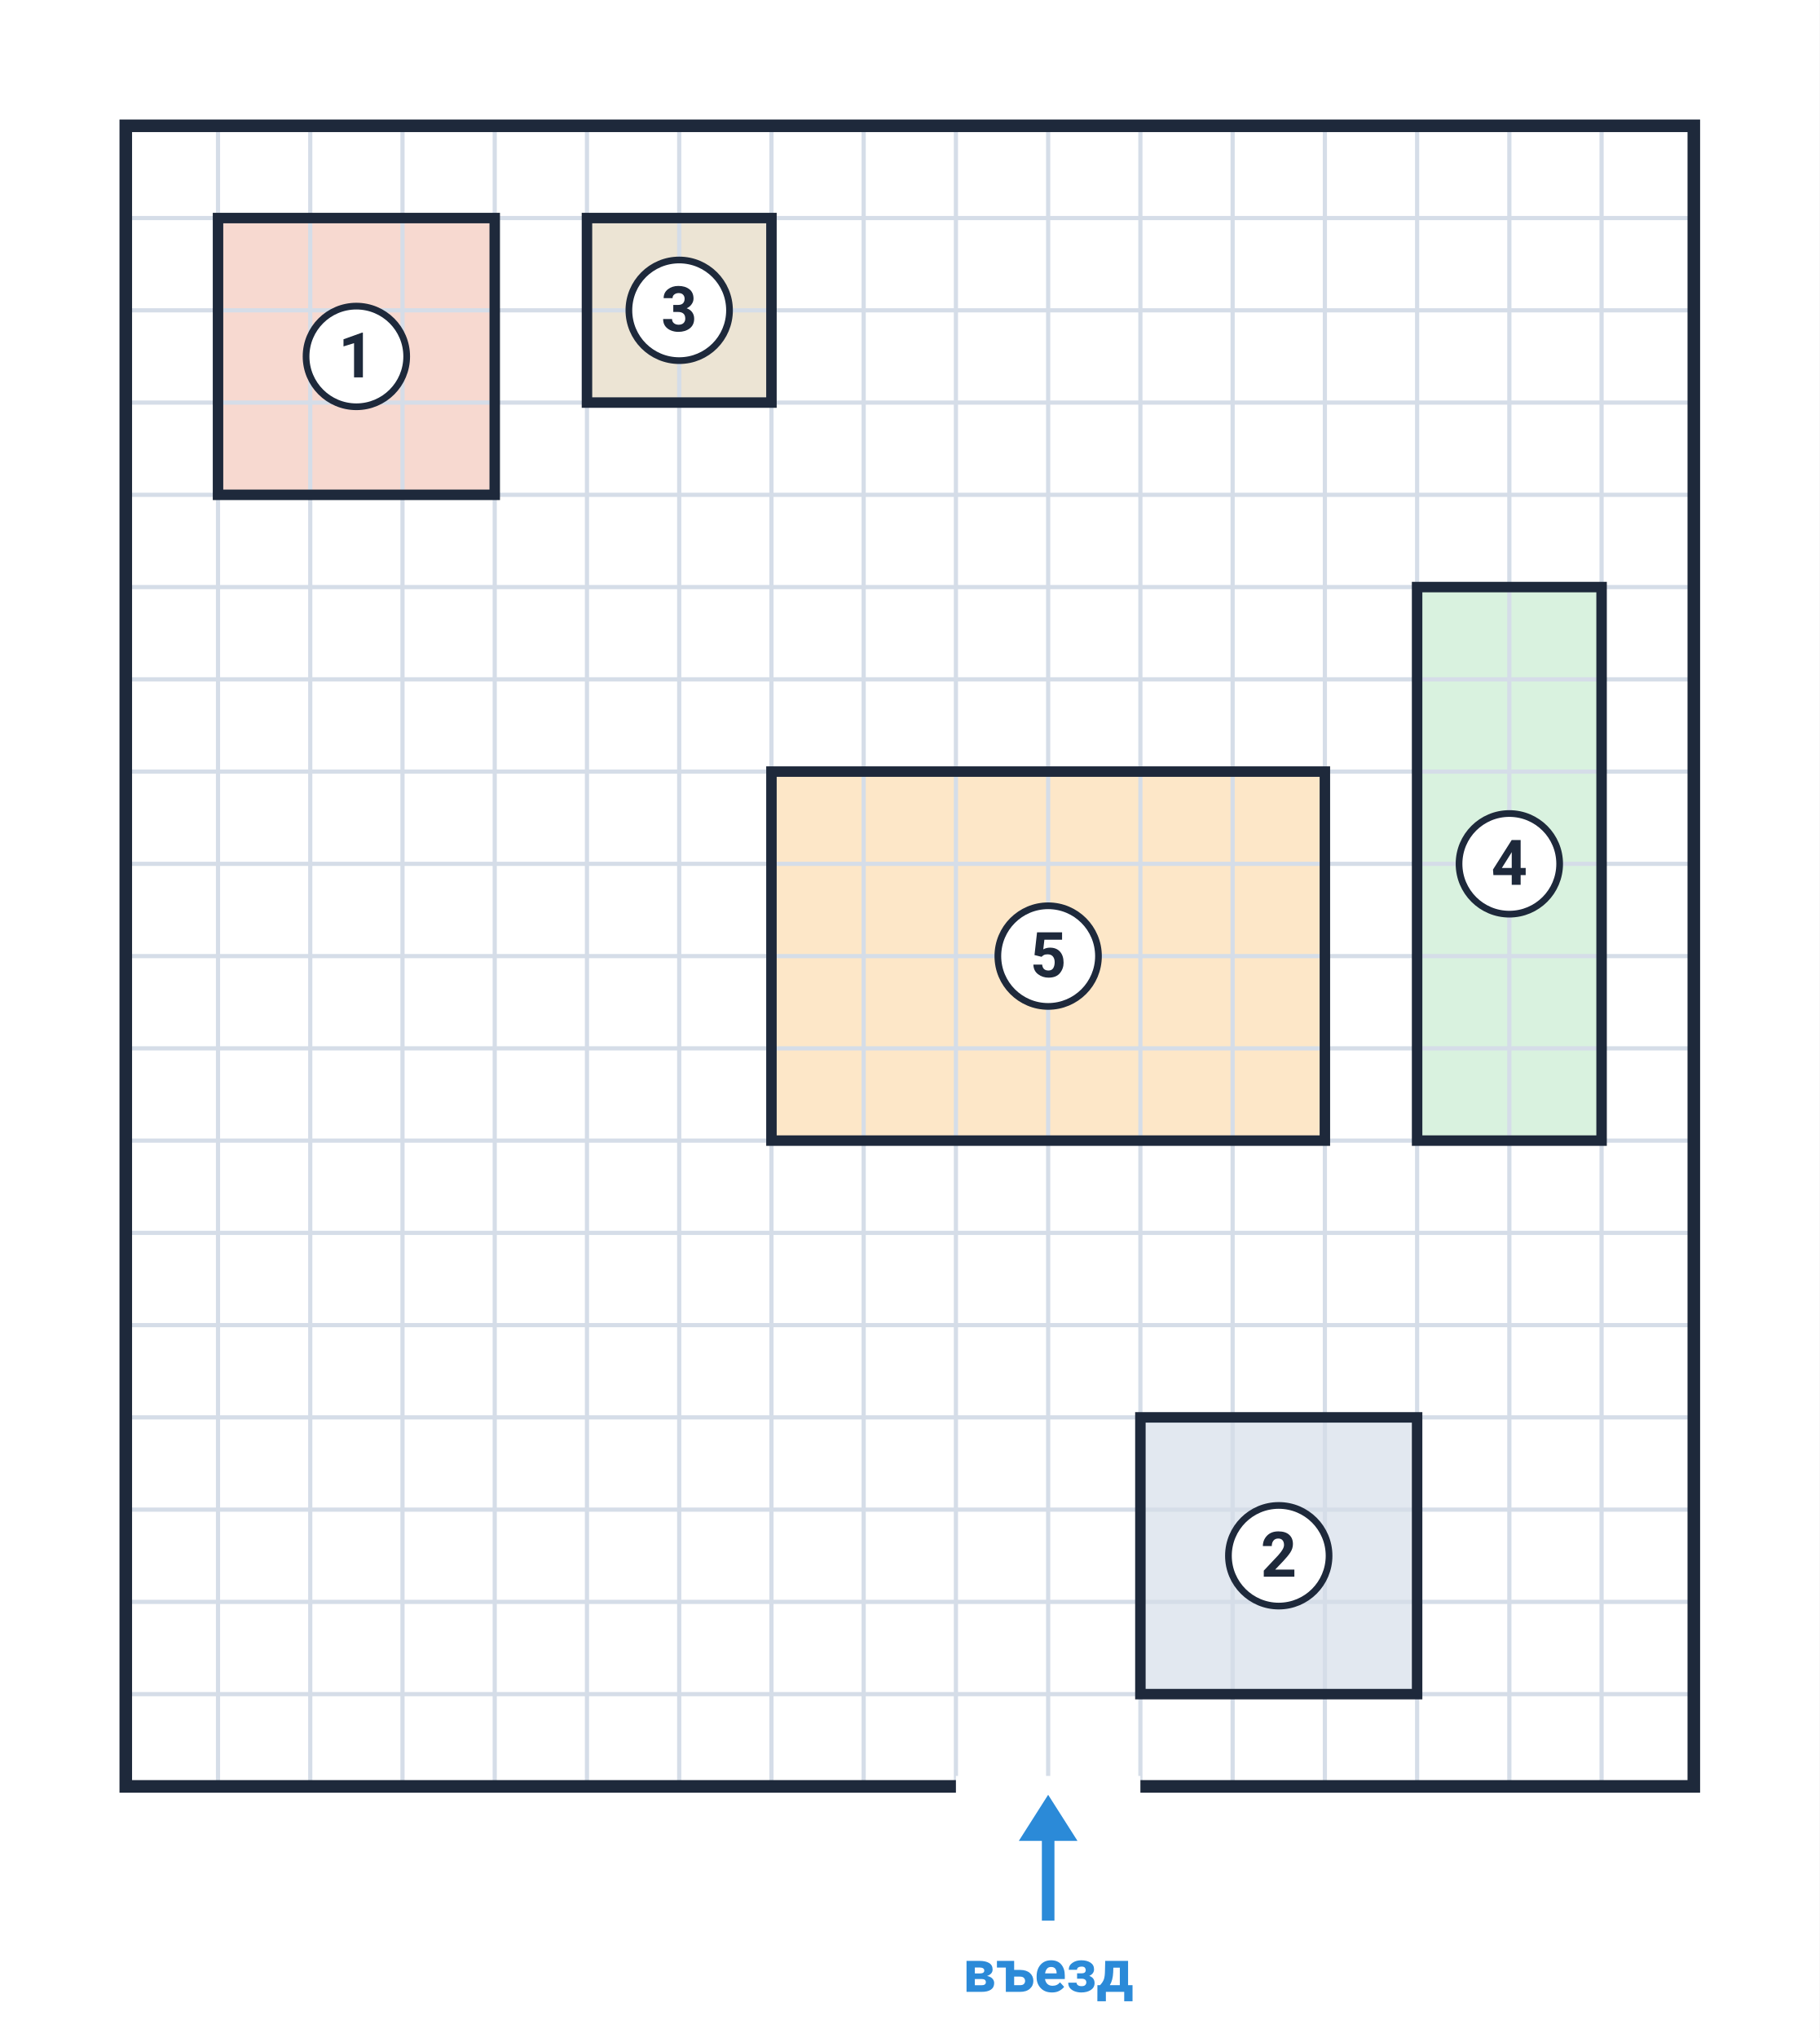
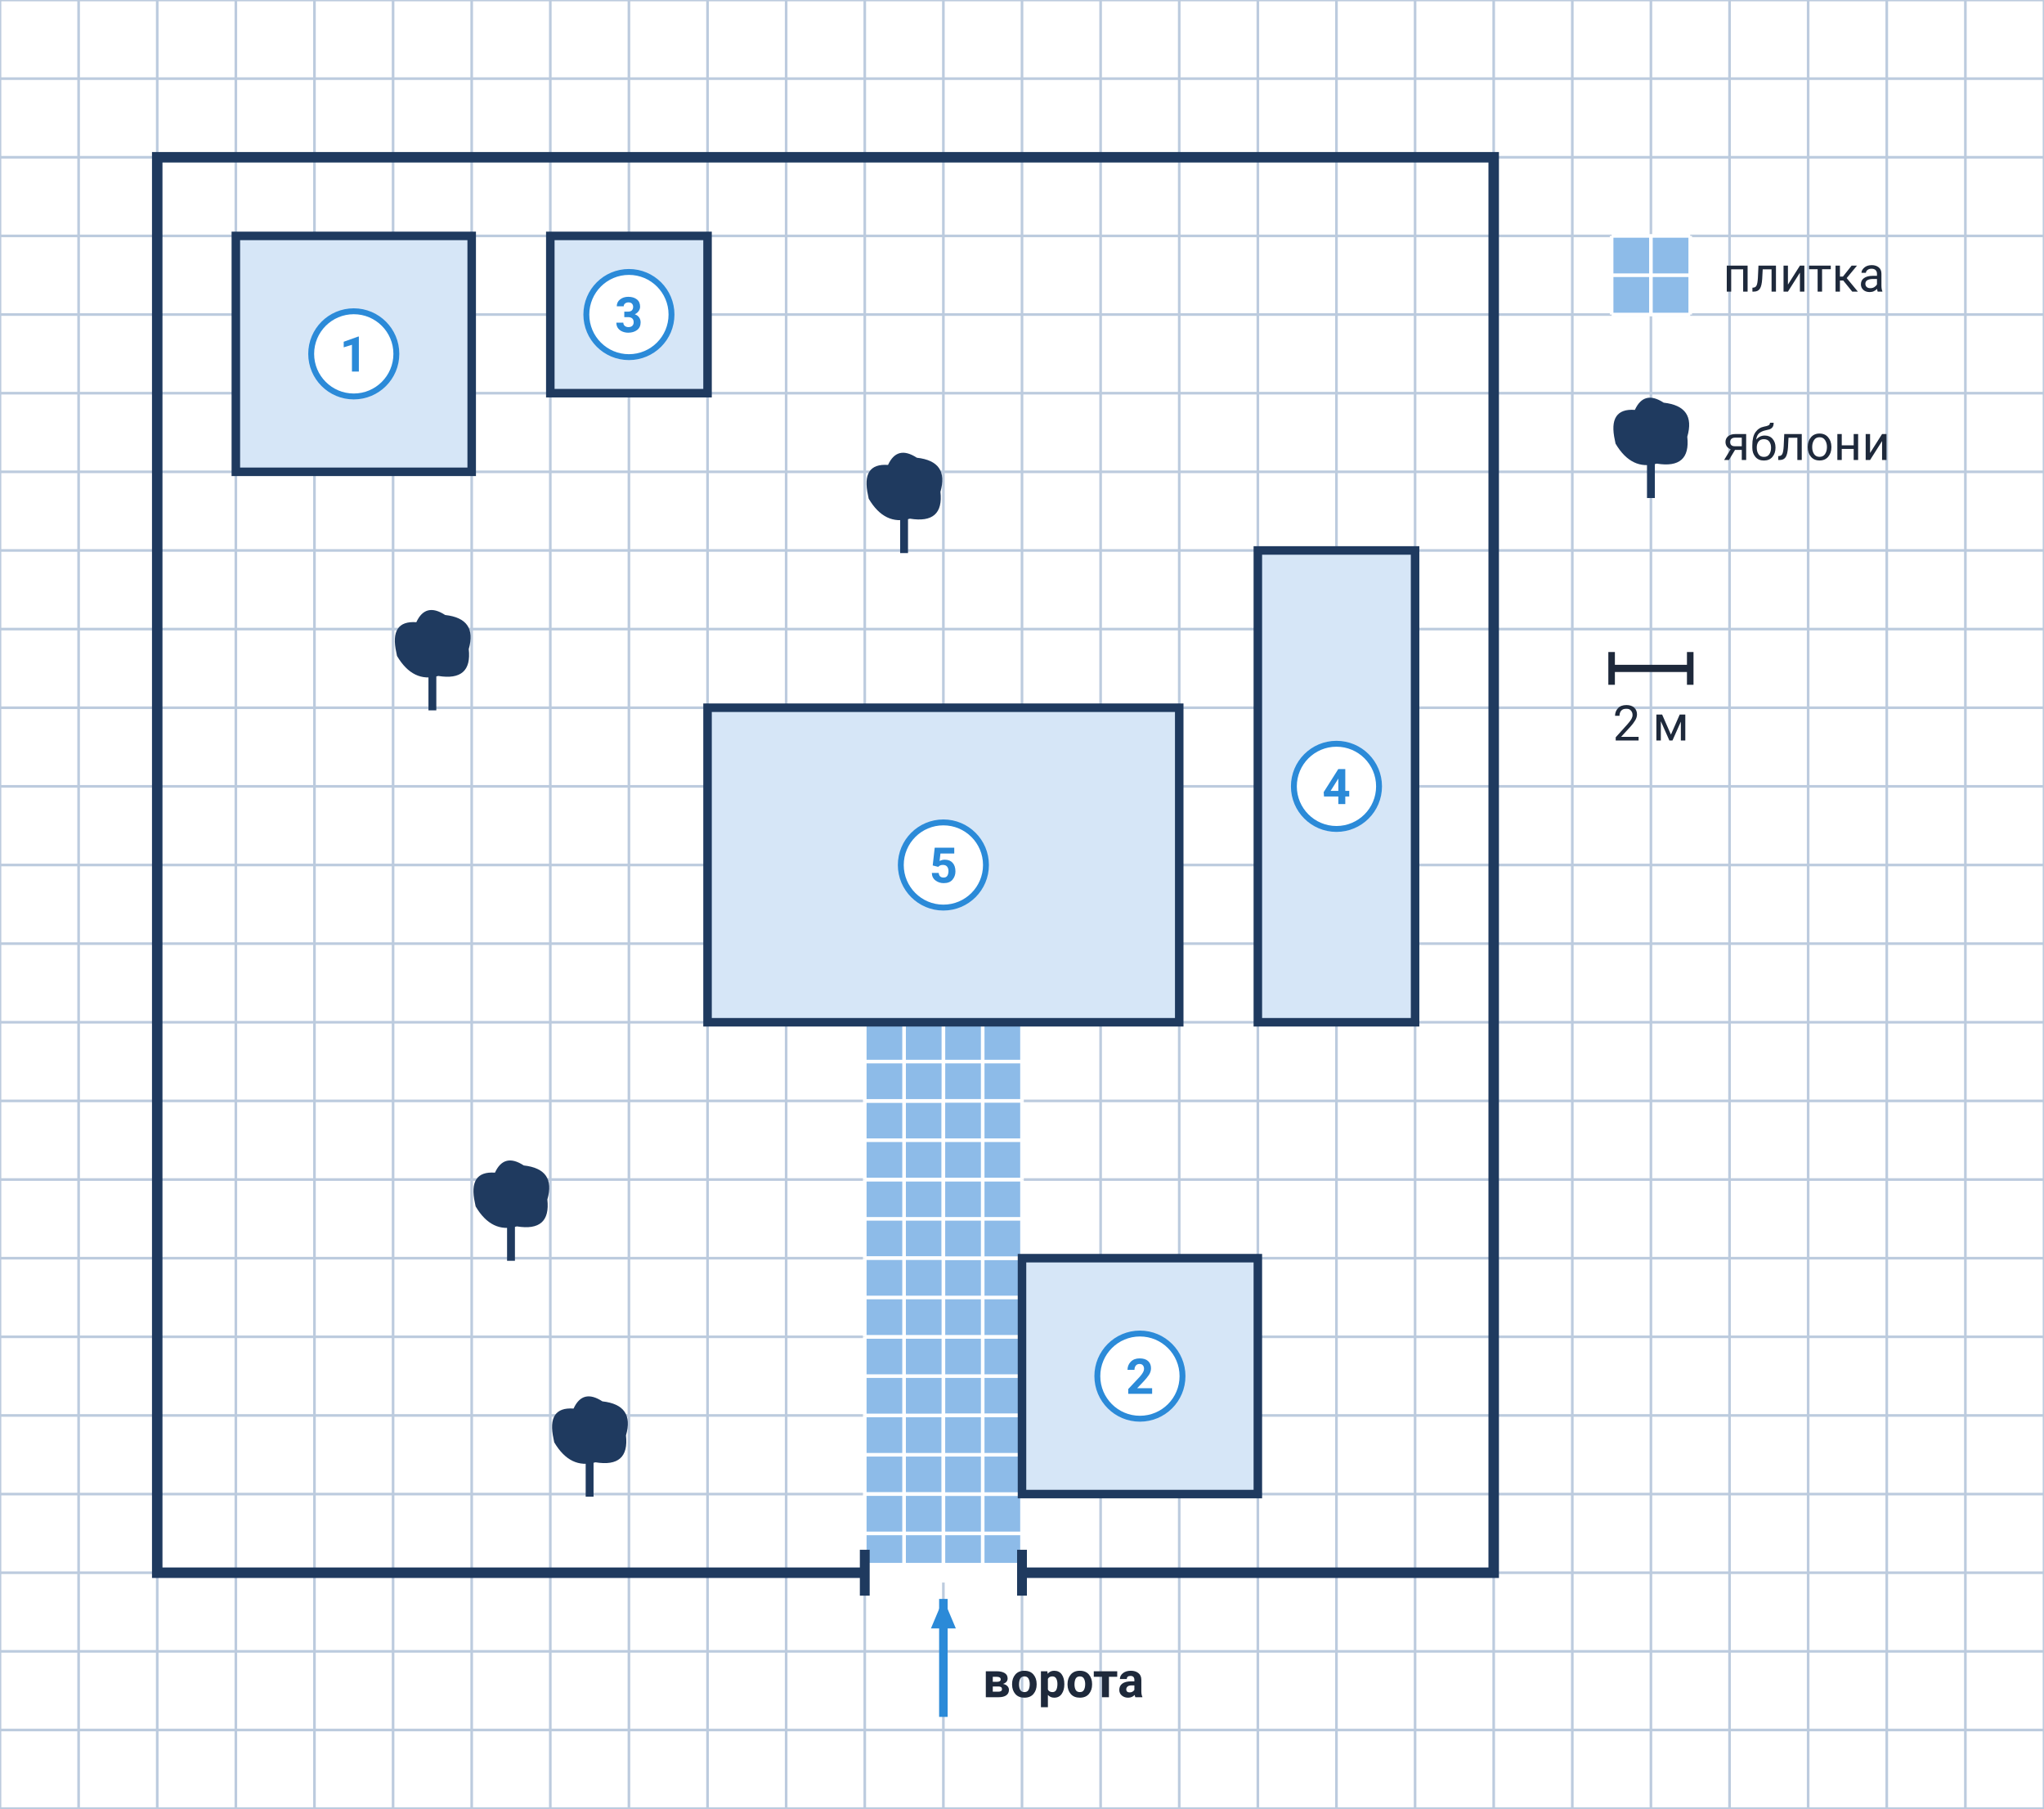
- <svg xmlns="http://www.w3.org/2000/svg" viewBox="0 0 434 486" width="434" height="486">
-   <rect width="434" height="486" fill="white" />
-   <rect x="272" y="338" width="66" height="66" fill="#e2e8f0" />
-   <rect x="184" y="184" width="132" height="88" fill="#fde7c8" />
-   <rect x="52" y="52" width="66" height="66" fill="#f7d9d0" />
-   <rect x="140" y="52" width="44" height="44" fill="#ece4d4" />
-   <rect x="338" y="140" width="44" height="132" fill="#d9f2df" />
-   <line x1="30" y1="30" x2="30" y2="426" stroke="#d5dde8" stroke-width="1" />
-   <line x1="52" y1="30" x2="52" y2="426" stroke="#d5dde8" stroke-width="1" />
-   <line x1="74" y1="30" x2="74" y2="426" stroke="#d5dde8" stroke-width="1" />
-   <line x1="96" y1="30" x2="96" y2="426" stroke="#d5dde8" stroke-width="1" />
-   <line x1="118" y1="30" x2="118" y2="426" stroke="#d5dde8" stroke-width="1" />
-   <line x1="140" y1="30" x2="140" y2="426" stroke="#d5dde8" stroke-width="1" />
-   <line x1="162" y1="30" x2="162" y2="426" stroke="#d5dde8" stroke-width="1" />
-   <line x1="184" y1="30" x2="184" y2="426" stroke="#d5dde8" stroke-width="1" />
-   <line x1="206" y1="30" x2="206" y2="426" stroke="#d5dde8" stroke-width="1" />
-   <line x1="228" y1="30" x2="228" y2="426" stroke="#d5dde8" stroke-width="1" />
-   <line x1="250" y1="30" x2="250" y2="426" stroke="#d5dde8" stroke-width="1" />
-   <line x1="272" y1="30" x2="272" y2="426" stroke="#d5dde8" stroke-width="1" />
-   <line x1="294" y1="30" x2="294" y2="426" stroke="#d5dde8" stroke-width="1" />
-   <line x1="316" y1="30" x2="316" y2="426" stroke="#d5dde8" stroke-width="1" />
-   <line x1="338" y1="30" x2="338" y2="426" stroke="#d5dde8" stroke-width="1" />
-   <line x1="360" y1="30" x2="360" y2="426" stroke="#d5dde8" stroke-width="1" />
-   <line x1="382" y1="30" x2="382" y2="426" stroke="#d5dde8" stroke-width="1" />
-   <line x1="404" y1="30" x2="404" y2="426" stroke="#d5dde8" stroke-width="1" />
-   <line x1="30" y1="30" x2="404" y2="30" stroke="#d5dde8" stroke-width="1" />
-   <line x1="30" y1="52" x2="404" y2="52" stroke="#d5dde8" stroke-width="1" />
-   <line x1="30" y1="74" x2="404" y2="74" stroke="#d5dde8" stroke-width="1" />
-   <line x1="30" y1="96" x2="404" y2="96" stroke="#d5dde8" stroke-width="1" />
-   <line x1="30" y1="118" x2="404" y2="118" stroke="#d5dde8" stroke-width="1" />
-   <line x1="30" y1="140" x2="404" y2="140" stroke="#d5dde8" stroke-width="1" />
-   <line x1="30" y1="162" x2="404" y2="162" stroke="#d5dde8" stroke-width="1" />
-   <line x1="30" y1="184" x2="404" y2="184" stroke="#d5dde8" stroke-width="1" />
-   <line x1="30" y1="206" x2="404" y2="206" stroke="#d5dde8" stroke-width="1" />
-   <line x1="30" y1="228" x2="404" y2="228" stroke="#d5dde8" stroke-width="1" />
-   <line x1="30" y1="250" x2="404" y2="250" stroke="#d5dde8" stroke-width="1" />
-   <line x1="30" y1="272" x2="404" y2="272" stroke="#d5dde8" stroke-width="1" />
-   <line x1="30" y1="294" x2="404" y2="294" stroke="#d5dde8" stroke-width="1" />
-   <line x1="30" y1="316" x2="404" y2="316" stroke="#d5dde8" stroke-width="1" />
-   <line x1="30" y1="338" x2="404" y2="338" stroke="#d5dde8" stroke-width="1" />
-   <line x1="30" y1="360" x2="404" y2="360" stroke="#d5dde8" stroke-width="1" />
-   <line x1="30" y1="382" x2="404" y2="382" stroke="#d5dde8" stroke-width="1" />
-   <line x1="30" y1="404" x2="404" y2="404" stroke="#d5dde8" stroke-width="1" />
-   <line x1="30" y1="426" x2="404" y2="426" stroke="#d5dde8" stroke-width="1" />
-   <rect x="30.0" y="30.0" width="374.0" height="396.0" fill="none" stroke="#1e293b" stroke-width="3" />
-   <line x1="228" y1="426" x2="272" y2="426" stroke="white" stroke-width="5" />
-   <rect x="272.0" y="338.0" width="66.0" height="66.0" fill="none" stroke="#1e293b" stroke-width="2.5" />
-   <rect x="184.0" y="184.0" width="132.0" height="88.0" fill="none" stroke="#1e293b" stroke-width="2.5" />
-   <rect x="52.0" y="52.0" width="66.0" height="66.0" fill="none" stroke="#1e293b" stroke-width="2.5" />
-   <rect x="140.0" y="52.0" width="44.0" height="44.0" fill="none" stroke="#1e293b" stroke-width="2.5" />
-   <rect x="338.0" y="140.0" width="44.0" height="132.0" fill="none" stroke="#1e293b" stroke-width="2.5" />
-   <circle cx="305.0" cy="371.0" r="12" fill="white" stroke="#1e293b" stroke-width="1.6" />
-   <text x="305.0" y="376.0" font-size="15" text-anchor="middle" fill="#1e293b" font-weight="bold" font-family="-apple-system,Segoe UI,Roboto,Arial,sans-serif">2</text>
-   <circle cx="250.0" cy="228.0" r="12" fill="white" stroke="#1e293b" stroke-width="1.6" />
-   <text x="250.0" y="233.0" font-size="15" text-anchor="middle" fill="#1e293b" font-weight="bold" font-family="-apple-system,Segoe UI,Roboto,Arial,sans-serif">5</text>
-   <circle cx="85.0" cy="85.0" r="12" fill="white" stroke="#1e293b" stroke-width="1.6" />
-   <text x="85.0" y="90.0" font-size="15" text-anchor="middle" fill="#1e293b" font-weight="bold" font-family="-apple-system,Segoe UI,Roboto,Arial,sans-serif">1</text>
-   <circle cx="162.0" cy="74.0" r="12" fill="white" stroke="#1e293b" stroke-width="1.6" />
-   <text x="162.0" y="79.0" font-size="15" text-anchor="middle" fill="#1e293b" font-weight="bold" font-family="-apple-system,Segoe UI,Roboto,Arial,sans-serif">3</text>
-   <circle cx="360.0" cy="206.0" r="12" fill="white" stroke="#1e293b" stroke-width="1.6" />
-   <text x="360.0" y="211.0" font-size="15" text-anchor="middle" fill="#1e293b" font-weight="bold" font-family="-apple-system,Segoe UI,Roboto,Arial,sans-serif">4</text>
-   <line x1="250" y1="458" x2="250" y2="437" stroke="#2b8ad8" stroke-width="3" />
-   <polygon points="250,428 243,439 257,439" fill="#2b8ad8" />
-   <text x="250.0" y="475.0" font-size="14" text-anchor="middle" fill="#2b8ad8" font-weight="bold" font-family="-apple-system,Segoe UI,Roboto,Arial,sans-serif">въезд</text>
+ <svg xmlns="http://www.w3.org/2000/svg" viewBox="0 0 624 552" width="624" height="552">
+   <rect width="624" height="552" fill="white" />
+   <rect width="624" height="552" fill="white" />
+   <line x1="0.0" y1="0.0" x2="0.0" y2="552.0" stroke="#bccbde" stroke-width="0.8" stroke-linecap="butt" />
+   <line x1="24.0" y1="0.0" x2="24.0" y2="552.0" stroke="#bccbde" stroke-width="0.8" stroke-linecap="butt" />
+   <line x1="48.0" y1="0.0" x2="48.0" y2="552.0" stroke="#bccbde" stroke-width="0.8" stroke-linecap="butt" />
+   <line x1="72.0" y1="0.0" x2="72.0" y2="552.0" stroke="#bccbde" stroke-width="0.8" stroke-linecap="butt" />
+   <line x1="96.0" y1="0.0" x2="96.0" y2="552.0" stroke="#bccbde" stroke-width="0.8" stroke-linecap="butt" />
+   <line x1="120.0" y1="0.0" x2="120.0" y2="552.0" stroke="#bccbde" stroke-width="0.8" stroke-linecap="butt" />
+   <line x1="144.0" y1="0.0" x2="144.0" y2="552.0" stroke="#bccbde" stroke-width="0.8" stroke-linecap="butt" />
+   <line x1="168.0" y1="0.0" x2="168.0" y2="552.0" stroke="#bccbde" stroke-width="0.8" stroke-linecap="butt" />
+   <line x1="192.0" y1="0.0" x2="192.0" y2="552.0" stroke="#bccbde" stroke-width="0.8" stroke-linecap="butt" />
+   <line x1="216.0" y1="0.0" x2="216.0" y2="552.0" stroke="#bccbde" stroke-width="0.8" stroke-linecap="butt" />
+   <line x1="240.0" y1="0.0" x2="240.0" y2="552.0" stroke="#bccbde" stroke-width="0.8" stroke-linecap="butt" />
+   <line x1="264.0" y1="0.0" x2="264.0" y2="552.0" stroke="#bccbde" stroke-width="0.8" stroke-linecap="butt" />
+   <line x1="288.0" y1="0.0" x2="288.0" y2="552.0" stroke="#bccbde" stroke-width="0.8" stroke-linecap="butt" />
+   <line x1="312.0" y1="0.0" x2="312.0" y2="552.0" stroke="#bccbde" stroke-width="0.8" stroke-linecap="butt" />
+   <line x1="336.0" y1="0.0" x2="336.0" y2="552.0" stroke="#bccbde" stroke-width="0.8" stroke-linecap="butt" />
+   <line x1="360.0" y1="0.0" x2="360.0" y2="552.0" stroke="#bccbde" stroke-width="0.8" stroke-linecap="butt" />
+   <line x1="384.0" y1="0.0" x2="384.0" y2="552.0" stroke="#bccbde" stroke-width="0.8" stroke-linecap="butt" />
+   <line x1="408.0" y1="0.0" x2="408.0" y2="552.0" stroke="#bccbde" stroke-width="0.8" stroke-linecap="butt" />
+   <line x1="432.0" y1="0.0" x2="432.0" y2="552.0" stroke="#bccbde" stroke-width="0.8" stroke-linecap="butt" />
+   <line x1="456.0" y1="0.0" x2="456.0" y2="552.0" stroke="#bccbde" stroke-width="0.8" stroke-linecap="butt" />
+   <line x1="480.0" y1="0.0" x2="480.0" y2="552.0" stroke="#bccbde" stroke-width="0.8" stroke-linecap="butt" />
+   <line x1="504.0" y1="0.0" x2="504.0" y2="552.0" stroke="#bccbde" stroke-width="0.8" stroke-linecap="butt" />
+   <line x1="528.0" y1="0.0" x2="528.0" y2="552.0" stroke="#bccbde" stroke-width="0.8" stroke-linecap="butt" />
+   <line x1="552.0" y1="0.0" x2="552.0" y2="552.0" stroke="#bccbde" stroke-width="0.8" stroke-linecap="butt" />
+   <line x1="576.0" y1="0.0" x2="576.0" y2="552.0" stroke="#bccbde" stroke-width="0.8" stroke-linecap="butt" />
+   <line x1="600.0" y1="0.0" x2="600.0" y2="552.0" stroke="#bccbde" stroke-width="0.8" stroke-linecap="butt" />
+   <line x1="624.0" y1="0.0" x2="624.0" y2="552.0" stroke="#bccbde" stroke-width="0.8" stroke-linecap="butt" />
+   <line x1="0.0" y1="0.0" x2="624.0" y2="0.0" stroke="#bccbde" stroke-width="0.8" stroke-linecap="butt" />
+   <line x1="0.0" y1="24.0" x2="624.0" y2="24.0" stroke="#bccbde" stroke-width="0.8" stroke-linecap="butt" />
+   <line x1="0.0" y1="48.0" x2="624.0" y2="48.0" stroke="#bccbde" stroke-width="0.8" stroke-linecap="butt" />
+   <line x1="0.0" y1="72.0" x2="624.0" y2="72.0" stroke="#bccbde" stroke-width="0.8" stroke-linecap="butt" />
+   <line x1="0.0" y1="96.0" x2="624.0" y2="96.0" stroke="#bccbde" stroke-width="0.8" stroke-linecap="butt" />
+   <line x1="0.0" y1="120.0" x2="624.0" y2="120.0" stroke="#bccbde" stroke-width="0.8" stroke-linecap="butt" />
+   <line x1="0.0" y1="144.0" x2="624.0" y2="144.0" stroke="#bccbde" stroke-width="0.8" stroke-linecap="butt" />
+   <line x1="0.0" y1="168.0" x2="624.0" y2="168.0" stroke="#bccbde" stroke-width="0.8" stroke-linecap="butt" />
+   <line x1="0.0" y1="192.0" x2="624.0" y2="192.0" stroke="#bccbde" stroke-width="0.8" stroke-linecap="butt" />
+   <line x1="0.0" y1="216.0" x2="624.0" y2="216.0" stroke="#bccbde" stroke-width="0.8" stroke-linecap="butt" />
+   <line x1="0.0" y1="240.0" x2="624.0" y2="240.0" stroke="#bccbde" stroke-width="0.8" stroke-linecap="butt" />
+   <line x1="0.0" y1="264.0" x2="624.0" y2="264.0" stroke="#bccbde" stroke-width="0.8" stroke-linecap="butt" />
+   <line x1="0.0" y1="288.0" x2="624.0" y2="288.0" stroke="#bccbde" stroke-width="0.8" stroke-linecap="butt" />
+   <line x1="0.0" y1="312.0" x2="624.0" y2="312.0" stroke="#bccbde" stroke-width="0.8" stroke-linecap="butt" />
+   <line x1="0.0" y1="336.0" x2="624.0" y2="336.0" stroke="#bccbde" stroke-width="0.8" stroke-linecap="butt" />
+   <line x1="0.0" y1="360.0" x2="624.0" y2="360.0" stroke="#bccbde" stroke-width="0.8" stroke-linecap="butt" />
+   <line x1="0.0" y1="384.0" x2="624.0" y2="384.0" stroke="#bccbde" stroke-width="0.8" stroke-linecap="butt" />
+   <line x1="0.0" y1="408.0" x2="624.0" y2="408.0" stroke="#bccbde" stroke-width="0.8" stroke-linecap="butt" />
+   <line x1="0.0" y1="432.0" x2="624.0" y2="432.0" stroke="#bccbde" stroke-width="0.8" stroke-linecap="butt" />
+   <line x1="0.0" y1="456.0" x2="624.0" y2="456.0" stroke="#bccbde" stroke-width="0.8" stroke-linecap="butt" />
+   <line x1="0.0" y1="480.0" x2="624.0" y2="480.0" stroke="#bccbde" stroke-width="0.8" stroke-linecap="butt" />
+   <line x1="0.0" y1="504.0" x2="624.0" y2="504.0" stroke="#bccbde" stroke-width="0.8" stroke-linecap="butt" />
+   <line x1="0.0" y1="528.0" x2="624.0" y2="528.0" stroke="#bccbde" stroke-width="0.8" stroke-linecap="butt" />
+   <line x1="0.0" y1="552.0" x2="624.0" y2="552.0" stroke="#bccbde" stroke-width="0.8" stroke-linecap="butt" />
+   <rect x="288.0" y="408.0" width="24.0" height="24.0" fill="#8dbbe8" />
+   <line x1="288.0" y1="408.0" x2="288.0" y2="432.0" stroke="white" stroke-width="1.1" stroke-linecap="butt" />
+   <line x1="300.0" y1="408.0" x2="300.0" y2="432.0" stroke="white" stroke-width="1.1" stroke-linecap="butt" />
+   <line x1="312.0" y1="408.0" x2="312.0" y2="432.0" stroke="white" stroke-width="1.1" stroke-linecap="butt" />
+   <line x1="288.0" y1="408.0" x2="312.0" y2="408.0" stroke="white" stroke-width="1.1" stroke-linecap="butt" />
+   <line x1="288.0" y1="420.0" x2="312.0" y2="420.0" stroke="white" stroke-width="1.1" stroke-linecap="butt" />
+   <line x1="288.0" y1="432.0" x2="312.0" y2="432.0" stroke="white" stroke-width="1.1" stroke-linecap="butt" />
+   <rect x="264.0" y="432.0" width="24.0" height="24.0" fill="#8dbbe8" />
+   <line x1="264.0" y1="432.0" x2="264.0" y2="456.0" stroke="white" stroke-width="1.1" stroke-linecap="butt" />
+   <line x1="276.0" y1="432.0" x2="276.0" y2="456.0" stroke="white" stroke-width="1.1" stroke-linecap="butt" />
+   <line x1="288.0" y1="432.0" x2="288.0" y2="456.0" stroke="white" stroke-width="1.1" stroke-linecap="butt" />
+   <line x1="264.0" y1="432.0" x2="288.0" y2="432.0" stroke="white" stroke-width="1.1" stroke-linecap="butt" />
+   <line x1="264.0" y1="444.0" x2="288.0" y2="444.0" stroke="white" stroke-width="1.1" stroke-linecap="butt" />
+   <line x1="264.0" y1="456.0" x2="288.0" y2="456.0" stroke="white" stroke-width="1.1" stroke-linecap="butt" />
+   <rect x="288.0" y="312.0" width="24.0" height="24.0" fill="#8dbbe8" />
+   <line x1="288.0" y1="312.0" x2="288.0" y2="336.0" stroke="white" stroke-width="1.1" stroke-linecap="butt" />
+   <line x1="300.0" y1="312.0" x2="300.0" y2="336.0" stroke="white" stroke-width="1.1" stroke-linecap="butt" />
+   <line x1="312.0" y1="312.0" x2="312.0" y2="336.0" stroke="white" stroke-width="1.1" stroke-linecap="butt" />
+   <line x1="288.0" y1="312.0" x2="312.0" y2="312.0" stroke="white" stroke-width="1.1" stroke-linecap="butt" />
+   <line x1="288.0" y1="324.0" x2="312.0" y2="324.0" stroke="white" stroke-width="1.1" stroke-linecap="butt" />
+   <line x1="288.0" y1="336.0" x2="312.0" y2="336.0" stroke="white" stroke-width="1.1" stroke-linecap="butt" />
+   <rect x="264.0" y="360.0" width="24.0" height="24.0" fill="#8dbbe8" />
+   <line x1="264.0" y1="360.0" x2="264.0" y2="384.0" stroke="white" stroke-width="1.1" stroke-linecap="butt" />
+   <line x1="276.0" y1="360.0" x2="276.0" y2="384.0" stroke="white" stroke-width="1.1" stroke-linecap="butt" />
+   <line x1="288.0" y1="360.0" x2="288.0" y2="384.0" stroke="white" stroke-width="1.1" stroke-linecap="butt" />
+   <line x1="264.0" y1="360.0" x2="288.0" y2="360.0" stroke="white" stroke-width="1.1" stroke-linecap="butt" />
+   <line x1="264.0" y1="372.0" x2="288.0" y2="372.0" stroke="white" stroke-width="1.1" stroke-linecap="butt" />
+   <line x1="264.0" y1="384.0" x2="288.0" y2="384.0" stroke="white" stroke-width="1.1" stroke-linecap="butt" />
+   <rect x="288.0" y="384.0" width="24.0" height="24.0" fill="#8dbbe8" />
+   <line x1="288.0" y1="384.0" x2="288.0" y2="408.0" stroke="white" stroke-width="1.1" stroke-linecap="butt" />
+   <line x1="300.0" y1="384.0" x2="300.0" y2="408.0" stroke="white" stroke-width="1.1" stroke-linecap="butt" />
+   <line x1="312.0" y1="384.0" x2="312.0" y2="408.0" stroke="white" stroke-width="1.1" stroke-linecap="butt" />
+   <line x1="288.0" y1="384.0" x2="312.0" y2="384.0" stroke="white" stroke-width="1.1" stroke-linecap="butt" />
+   <line x1="288.0" y1="396.0" x2="312.0" y2="396.0" stroke="white" stroke-width="1.1" stroke-linecap="butt" />
+   <line x1="288.0" y1="408.0" x2="312.0" y2="408.0" stroke="white" stroke-width="1.1" stroke-linecap="butt" />
+   <rect x="264.0" y="336.0" width="24.0" height="24.0" fill="#8dbbe8" />
+   <line x1="264.0" y1="336.0" x2="264.0" y2="360.0" stroke="white" stroke-width="1.1" stroke-linecap="butt" />
+   <line x1="276.0" y1="336.0" x2="276.0" y2="360.0" stroke="white" stroke-width="1.1" stroke-linecap="butt" />
+   <line x1="288.0" y1="336.0" x2="288.0" y2="360.0" stroke="white" stroke-width="1.1" stroke-linecap="butt" />
+   <line x1="264.0" y1="336.0" x2="288.0" y2="336.0" stroke="white" stroke-width="1.1" stroke-linecap="butt" />
+   <line x1="264.0" y1="348.0" x2="288.0" y2="348.0" stroke="white" stroke-width="1.1" stroke-linecap="butt" />
+   <line x1="264.0" y1="360.0" x2="288.0" y2="360.0" stroke="white" stroke-width="1.1" stroke-linecap="butt" />
+   <rect x="288.0" y="456.0" width="24.0" height="24.0" fill="#8dbbe8" />
+   <line x1="288.0" y1="456.0" x2="288.0" y2="480.0" stroke="white" stroke-width="1.1" stroke-linecap="butt" />
+   <line x1="300.0" y1="456.0" x2="300.0" y2="480.0" stroke="white" stroke-width="1.1" stroke-linecap="butt" />
+   <line x1="312.0" y1="456.0" x2="312.0" y2="480.0" stroke="white" stroke-width="1.1" stroke-linecap="butt" />
+   <line x1="288.0" y1="456.0" x2="312.0" y2="456.0" stroke="white" stroke-width="1.1" stroke-linecap="butt" />
+   <line x1="288.0" y1="468.0" x2="312.0" y2="468.0" stroke="white" stroke-width="1.1" stroke-linecap="butt" />
+   <line x1="288.0" y1="480.0" x2="312.0" y2="480.0" stroke="white" stroke-width="1.1" stroke-linecap="butt" />
+   <rect x="288.0" y="360.0" width="24.0" height="24.0" fill="#8dbbe8" />
+   <line x1="288.0" y1="360.0" x2="288.0" y2="384.0" stroke="white" stroke-width="1.1" stroke-linecap="butt" />
+   <line x1="300.0" y1="360.0" x2="300.0" y2="384.0" stroke="white" stroke-width="1.1" stroke-linecap="butt" />
+   <line x1="312.0" y1="360.0" x2="312.0" y2="384.0" stroke="white" stroke-width="1.1" stroke-linecap="butt" />
+   <line x1="288.0" y1="360.0" x2="312.0" y2="360.0" stroke="white" stroke-width="1.1" stroke-linecap="butt" />
+   <line x1="288.0" y1="372.0" x2="312.0" y2="372.0" stroke="white" stroke-width="1.1" stroke-linecap="butt" />
+   <line x1="288.0" y1="384.0" x2="312.0" y2="384.0" stroke="white" stroke-width="1.1" stroke-linecap="butt" />
+   <rect x="264.0" y="408.0" width="24.0" height="24.0" fill="#8dbbe8" />
+   <line x1="264.0" y1="408.0" x2="264.0" y2="432.0" stroke="white" stroke-width="1.1" stroke-linecap="butt" />
+   <line x1="276.0" y1="408.0" x2="276.0" y2="432.0" stroke="white" stroke-width="1.1" stroke-linecap="butt" />
+   <line x1="288.0" y1="408.0" x2="288.0" y2="432.0" stroke="white" stroke-width="1.1" stroke-linecap="butt" />
+   <line x1="264.0" y1="408.0" x2="288.0" y2="408.0" stroke="white" stroke-width="1.1" stroke-linecap="butt" />
+   <line x1="264.0" y1="420.0" x2="288.0" y2="420.0" stroke="white" stroke-width="1.1" stroke-linecap="butt" />
+   <line x1="264.0" y1="432.0" x2="288.0" y2="432.0" stroke="white" stroke-width="1.1" stroke-linecap="butt" />
+   <rect x="288.0" y="432.0" width="24.0" height="24.0" fill="#8dbbe8" />
+   <line x1="288.0" y1="432.0" x2="288.0" y2="456.0" stroke="white" stroke-width="1.1" stroke-linecap="butt" />
+   <line x1="300.0" y1="432.0" x2="300.0" y2="456.0" stroke="white" stroke-width="1.1" stroke-linecap="butt" />
+   <line x1="312.0" y1="432.0" x2="312.0" y2="456.0" stroke="white" stroke-width="1.1" stroke-linecap="butt" />
+   <line x1="288.0" y1="432.0" x2="312.0" y2="432.0" stroke="white" stroke-width="1.1" stroke-linecap="butt" />
+   <line x1="288.0" y1="444.0" x2="312.0" y2="444.0" stroke="white" stroke-width="1.1" stroke-linecap="butt" />
+   <line x1="288.0" y1="456.0" x2="312.0" y2="456.0" stroke="white" stroke-width="1.1" stroke-linecap="butt" />
+   <rect x="264.0" y="384.0" width="24.0" height="24.0" fill="#8dbbe8" />
+   <line x1="264.0" y1="384.0" x2="264.0" y2="408.0" stroke="white" stroke-width="1.1" stroke-linecap="butt" />
+   <line x1="276.0" y1="384.0" x2="276.0" y2="408.0" stroke="white" stroke-width="1.1" stroke-linecap="butt" />
+   <line x1="288.0" y1="384.0" x2="288.0" y2="408.0" stroke="white" stroke-width="1.1" stroke-linecap="butt" />
+   <line x1="264.0" y1="384.0" x2="288.0" y2="384.0" stroke="white" stroke-width="1.1" stroke-linecap="butt" />
+   <line x1="264.0" y1="396.0" x2="288.0" y2="396.0" stroke="white" stroke-width="1.1" stroke-linecap="butt" />
+   <line x1="264.0" y1="408.0" x2="288.0" y2="408.0" stroke="white" stroke-width="1.1" stroke-linecap="butt" />
+   <rect x="264.0" y="312.0" width="24.0" height="24.0" fill="#8dbbe8" />
+   <line x1="264.0" y1="312.0" x2="264.0" y2="336.0" stroke="white" stroke-width="1.1" stroke-linecap="butt" />
+   <line x1="276.0" y1="312.0" x2="276.0" y2="336.0" stroke="white" stroke-width="1.1" stroke-linecap="butt" />
+   <line x1="288.0" y1="312.0" x2="288.0" y2="336.0" stroke="white" stroke-width="1.1" stroke-linecap="butt" />
+   <line x1="264.0" y1="312.0" x2="288.0" y2="312.0" stroke="white" stroke-width="1.1" stroke-linecap="butt" />
+   <line x1="264.0" y1="324.0" x2="288.0" y2="324.0" stroke="white" stroke-width="1.1" stroke-linecap="butt" />
+   <line x1="264.0" y1="336.0" x2="288.0" y2="336.0" stroke="white" stroke-width="1.1" stroke-linecap="butt" />
+   <rect x="264.0" y="456.0" width="24.0" height="24.0" fill="#8dbbe8" />
+   <line x1="264.0" y1="456.0" x2="264.0" y2="480.0" stroke="white" stroke-width="1.1" stroke-linecap="butt" />
+   <line x1="276.0" y1="456.0" x2="276.0" y2="480.0" stroke="white" stroke-width="1.1" stroke-linecap="butt" />
+   <line x1="288.0" y1="456.0" x2="288.0" y2="480.0" stroke="white" stroke-width="1.1" stroke-linecap="butt" />
+   <line x1="264.0" y1="456.0" x2="288.0" y2="456.0" stroke="white" stroke-width="1.1" stroke-linecap="butt" />
+   <line x1="264.0" y1="468.0" x2="288.0" y2="468.0" stroke="white" stroke-width="1.1" stroke-linecap="butt" />
+   <line x1="264.0" y1="480.0" x2="288.0" y2="480.0" stroke="white" stroke-width="1.1" stroke-linecap="butt" />
+   <rect x="288.0" y="336.0" width="24.0" height="24.0" fill="#8dbbe8" />
+   <line x1="288.0" y1="336.0" x2="288.0" y2="360.0" stroke="white" stroke-width="1.1" stroke-linecap="butt" />
+   <line x1="300.0" y1="336.0" x2="300.0" y2="360.0" stroke="white" stroke-width="1.1" stroke-linecap="butt" />
+   <line x1="312.0" y1="336.0" x2="312.0" y2="360.0" stroke="white" stroke-width="1.1" stroke-linecap="butt" />
+   <line x1="288.0" y1="336.0" x2="312.0" y2="336.0" stroke="white" stroke-width="1.1" stroke-linecap="butt" />
+   <line x1="288.0" y1="348.0" x2="312.0" y2="348.0" stroke="white" stroke-width="1.1" stroke-linecap="butt" />
+   <line x1="288.0" y1="360.0" x2="312.0" y2="360.0" stroke="white" stroke-width="1.1" stroke-linecap="butt" />
+   <rect x="312" y="384" width="72" height="72" fill="#d6e6f7" stroke="#1f3a5f" stroke-width="2.6" />
+   <rect x="216" y="216" width="144" height="96" fill="#d6e6f7" stroke="#1f3a5f" stroke-width="2.6" />
+   <rect x="72" y="72" width="72" height="72" fill="#d6e6f7" stroke="#1f3a5f" stroke-width="2.6" />
+   <rect x="168" y="72" width="48" height="48" fill="#d6e6f7" stroke="#1f3a5f" stroke-width="2.6" />
+   <rect x="384" y="168" width="48" height="144" fill="#d6e6f7" stroke="#1f3a5f" stroke-width="2.6" />
+   <rect x="48" y="48" width="408" height="432" fill="none" stroke="#1f3a5f" stroke-width="3.2" />
+   <line x1="264.0" y1="480.0" x2="312.0" y2="480.0" stroke="white" stroke-width="6" stroke-linecap="butt" />
+   <line x1="264.0" y1="473.0" x2="264.0" y2="487.0" stroke="#1f3a5f" stroke-width="3" stroke-linecap="butt" />
+   <line x1="312.0" y1="473.0" x2="312.0" y2="487.0" stroke="#1f3a5f" stroke-width="3" stroke-linecap="butt" />
+   <line x1="288.0" y1="524.0" x2="288.0" y2="488.0" stroke="#2b8ad8" stroke-width="2.6" stroke-linecap="butt" />
+   <polygon points="288.0,488.0 291.8,497.0 284.2,497.0" fill="#2b8ad8" />
+   <text x="300.0" y="518.0" font-size="15" text-anchor="start" fill="#1e293b" font-weight="bold" font-family="-apple-system,Segoe UI,Roboto,Arial,sans-serif">ворота</text>
+   <line x1="180.0" y1="443.6" x2="180.0" y2="456.8" stroke="#1f3a5f" stroke-width="2.4" stroke-linecap="butt" />
+   <path d="M169.0,439.2 q-2.2,-9.9 6.1,-9.3 q2.8,-6.1 8.8,-2.2 q9.9,1.1 7.2,10.4 q1.1,9.9 -9.3,8.2 q-7.7,2.2 -12.6,-6.1z" fill="#1f3a5f" />
+   <line x1="276.0" y1="155.6" x2="276.0" y2="168.8" stroke="#1f3a5f" stroke-width="2.4" stroke-linecap="butt" />
+   <path d="M265.0,151.2 q-2.2,-9.9 6.1,-9.3 q2.8,-6.1 8.8,-2.2 q9.9,1.1 7.2,10.4 q1.1,9.9 -9.3,8.2 q-7.7,2.2 -12.6,-6.1z" fill="#1f3a5f" />
+   <line x1="132.0" y1="203.6" x2="132.0" y2="216.8" stroke="#1f3a5f" stroke-width="2.4" stroke-linecap="butt" />
+   <path d="M121.0,199.2 q-2.2,-9.9 6.1,-9.3 q2.8,-6.1 8.8,-2.2 q9.9,1.1 7.2,10.4 q1.1,9.9 -9.3,8.2 q-7.7,2.2 -12.6,-6.1z" fill="#1f3a5f" />
+   <line x1="156.0" y1="371.6" x2="156.0" y2="384.8" stroke="#1f3a5f" stroke-width="2.4" stroke-linecap="butt" />
+   <path d="M145.0,367.2 q-2.2,-9.9 6.1,-9.3 q2.8,-6.1 8.8,-2.2 q9.9,1.1 7.2,10.4 q1.1,9.9 -9.3,8.2 q-7.7,2.2 -12.6,-6.1z" fill="#1f3a5f" />
+   <circle cx="348.0" cy="420.0" r="13" fill="white" stroke="#2b8ad8" stroke-width="1.8" />
+   <text x="348.0" y="425.4" font-size="15" text-anchor="middle" fill="#2b8ad8" font-weight="bold" font-family="-apple-system,Segoe UI,Roboto,Arial,sans-serif">2</text>
+   <circle cx="288.0" cy="264.0" r="13" fill="white" stroke="#2b8ad8" stroke-width="1.8" />
+   <text x="288.0" y="269.4" font-size="15" text-anchor="middle" fill="#2b8ad8" font-weight="bold" font-family="-apple-system,Segoe UI,Roboto,Arial,sans-serif">5</text>
+   <circle cx="108.0" cy="108.0" r="13" fill="white" stroke="#2b8ad8" stroke-width="1.8" />
+   <text x="108.0" y="113.4" font-size="15" text-anchor="middle" fill="#2b8ad8" font-weight="bold" font-family="-apple-system,Segoe UI,Roboto,Arial,sans-serif">1</text>
+   <circle cx="192.0" cy="96.0" r="13" fill="white" stroke="#2b8ad8" stroke-width="1.8" />
+   <text x="192.0" y="101.4" font-size="15" text-anchor="middle" fill="#2b8ad8" font-weight="bold" font-family="-apple-system,Segoe UI,Roboto,Arial,sans-serif">3</text>
+   <circle cx="408.0" cy="240.0" r="13" fill="white" stroke="#2b8ad8" stroke-width="1.8" />
+   <text x="408.0" y="245.4" font-size="15" text-anchor="middle" fill="#2b8ad8" font-weight="bold" font-family="-apple-system,Segoe UI,Roboto,Arial,sans-serif">4</text>
+   <rect x="492.0" y="72.0" width="24.0" height="24.0" fill="#8dbbe8" />
+   <line x1="492.0" y1="72.0" x2="492.0" y2="96.0" stroke="white" stroke-width="1.1" stroke-linecap="butt" />
+   <line x1="504.0" y1="72.0" x2="504.0" y2="96.0" stroke="white" stroke-width="1.1" stroke-linecap="butt" />
+   <line x1="516.0" y1="72.0" x2="516.0" y2="96.0" stroke="white" stroke-width="1.1" stroke-linecap="butt" />
+   <line x1="492.0" y1="72.0" x2="516.0" y2="72.0" stroke="white" stroke-width="1.1" stroke-linecap="butt" />
+   <line x1="492.0" y1="84.0" x2="516.0" y2="84.0" stroke="white" stroke-width="1.1" stroke-linecap="butt" />
+   <line x1="492.0" y1="96.0" x2="516.0" y2="96.0" stroke="white" stroke-width="1.1" stroke-linecap="butt" />
+   <text x="526.0" y="89.0" font-size="15" text-anchor="start" fill="#1e293b" font-weight="normal" font-family="-apple-system,Segoe UI,Roboto,Arial,sans-serif">плитка</text>
+   <line x1="504.0" y1="138.8" x2="504.0" y2="152.0" stroke="#1f3a5f" stroke-width="2.4" stroke-linecap="butt" />
+   <path d="M493.0,134.4 q-2.2,-9.9 6.1,-9.3 q2.8,-6.1 8.8,-2.2 q9.9,1.1 7.2,10.4 q1.1,9.9 -9.3,8.2 q-7.7,2.2 -12.6,-6.1z" fill="#1f3a5f" />
+   <text x="526.0" y="140.4" font-size="15" text-anchor="start" fill="#1e293b" font-weight="normal" font-family="-apple-system,Segoe UI,Roboto,Arial,sans-serif">яблони</text>
+   <line x1="492.0" y1="204.0" x2="516.0" y2="204.0" stroke="#1e293b" stroke-width="2.2" stroke-linecap="butt" />
+   <line x1="492.0" y1="199.0" x2="492.0" y2="209.0" stroke="#1e293b" stroke-width="2" stroke-linecap="butt" />
+   <line x1="516.0" y1="199.0" x2="516.0" y2="209.0" stroke="#1e293b" stroke-width="2" stroke-linecap="butt" />
+   <text x="504.0" y="226.0" font-size="15" text-anchor="middle" fill="#1e293b" font-weight="normal" font-family="-apple-system,Segoe UI,Roboto,Arial,sans-serif">2 м</text>
</svg>
